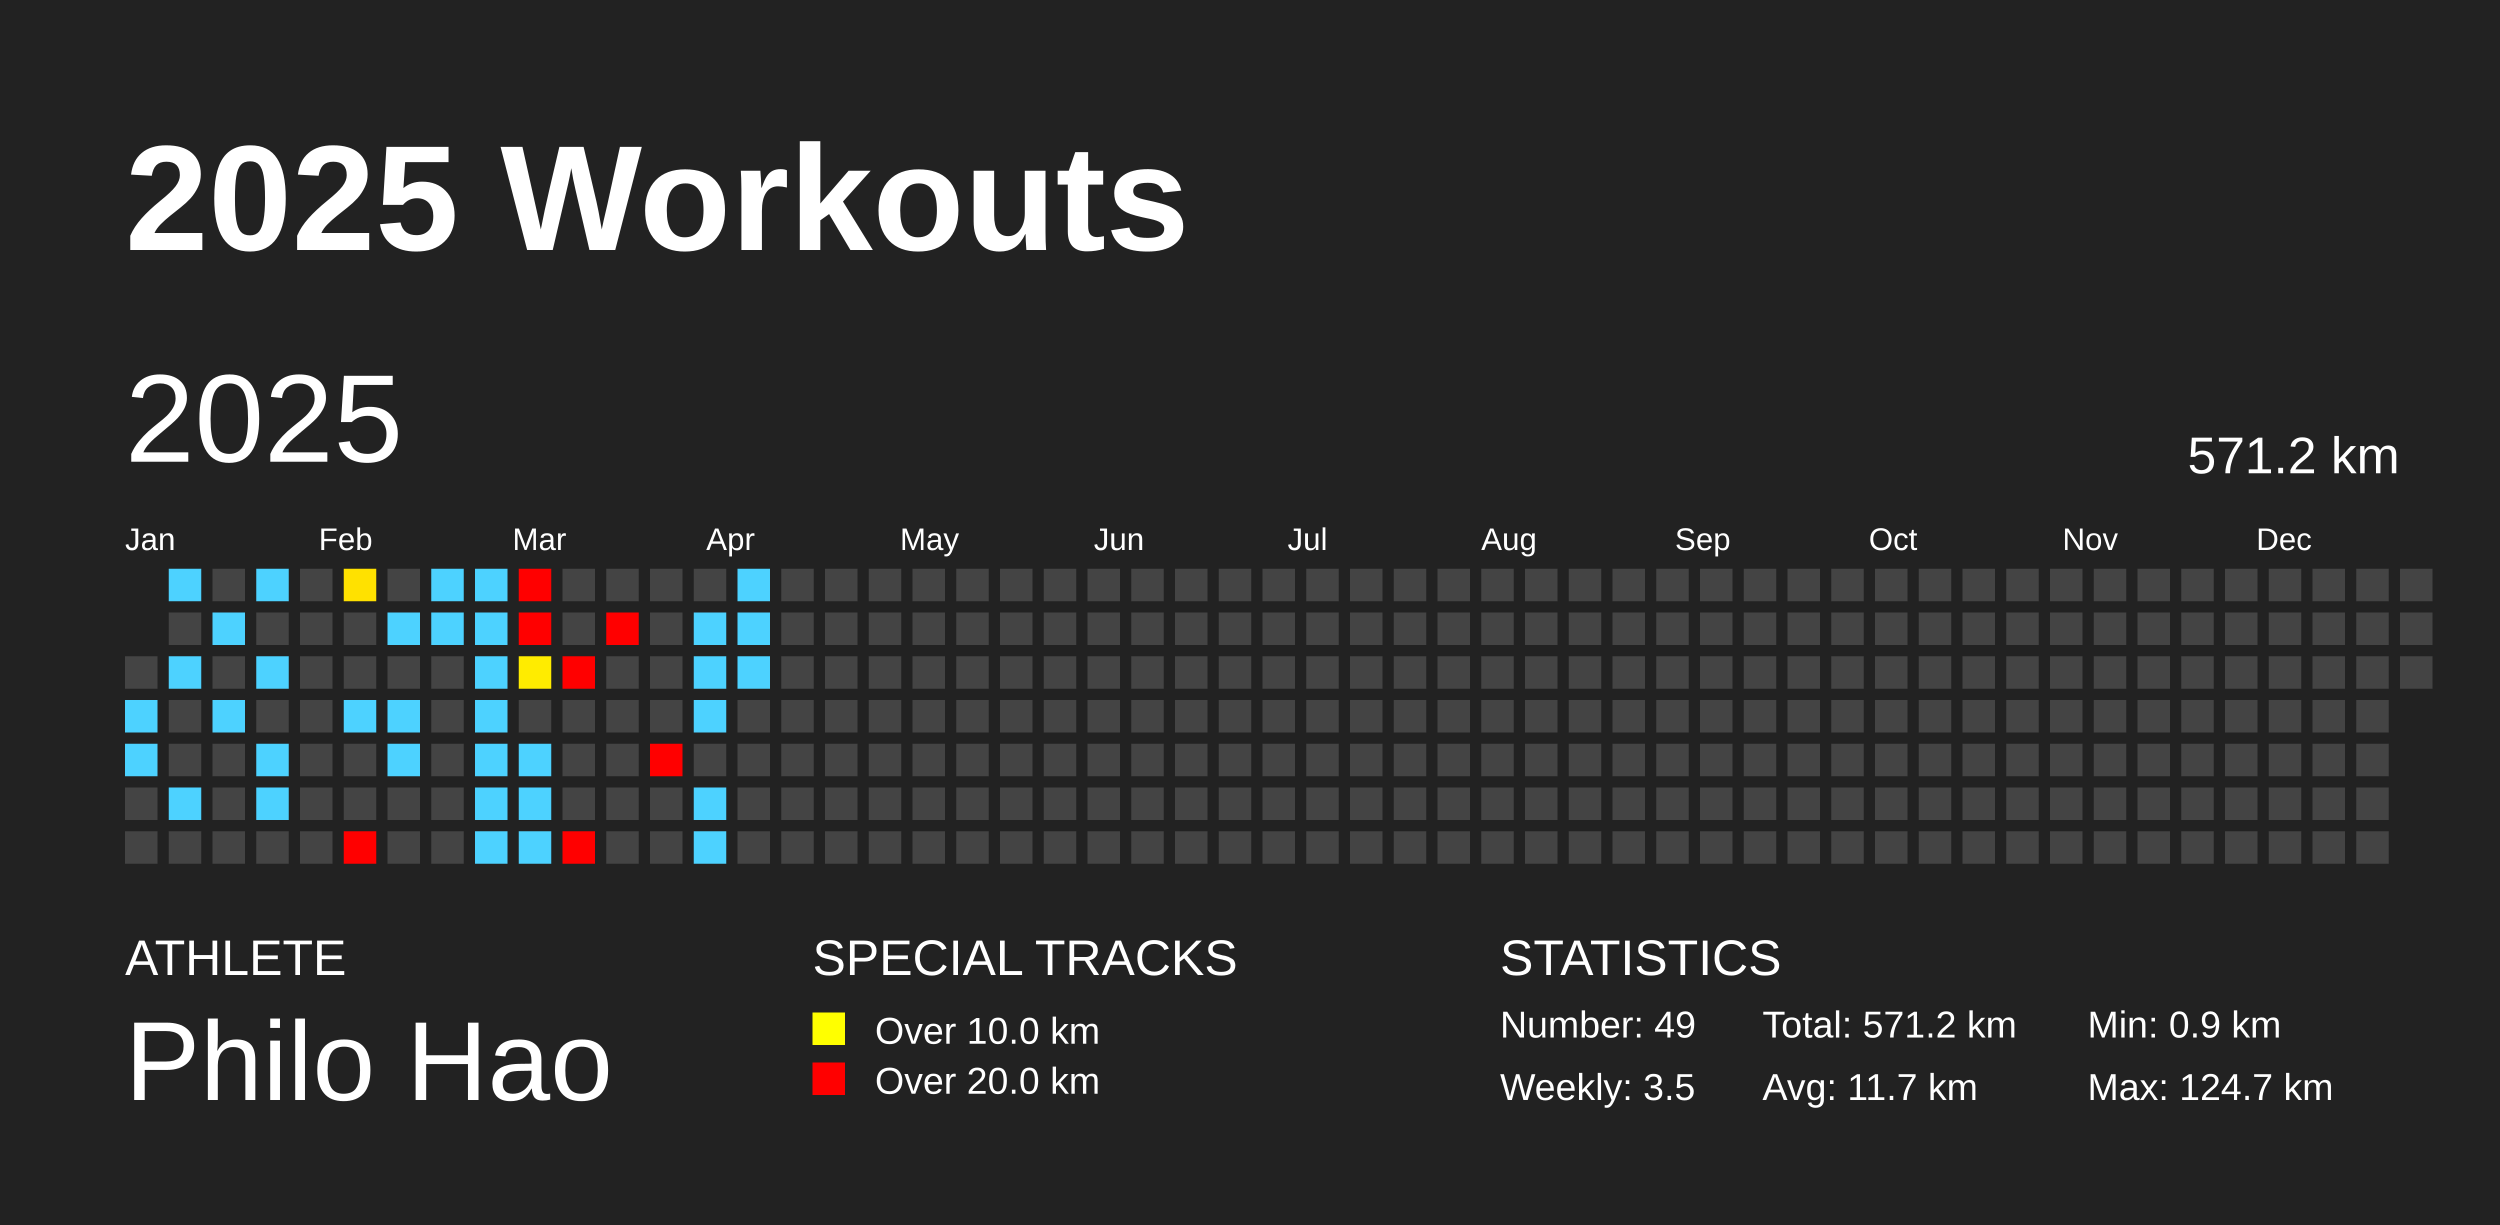
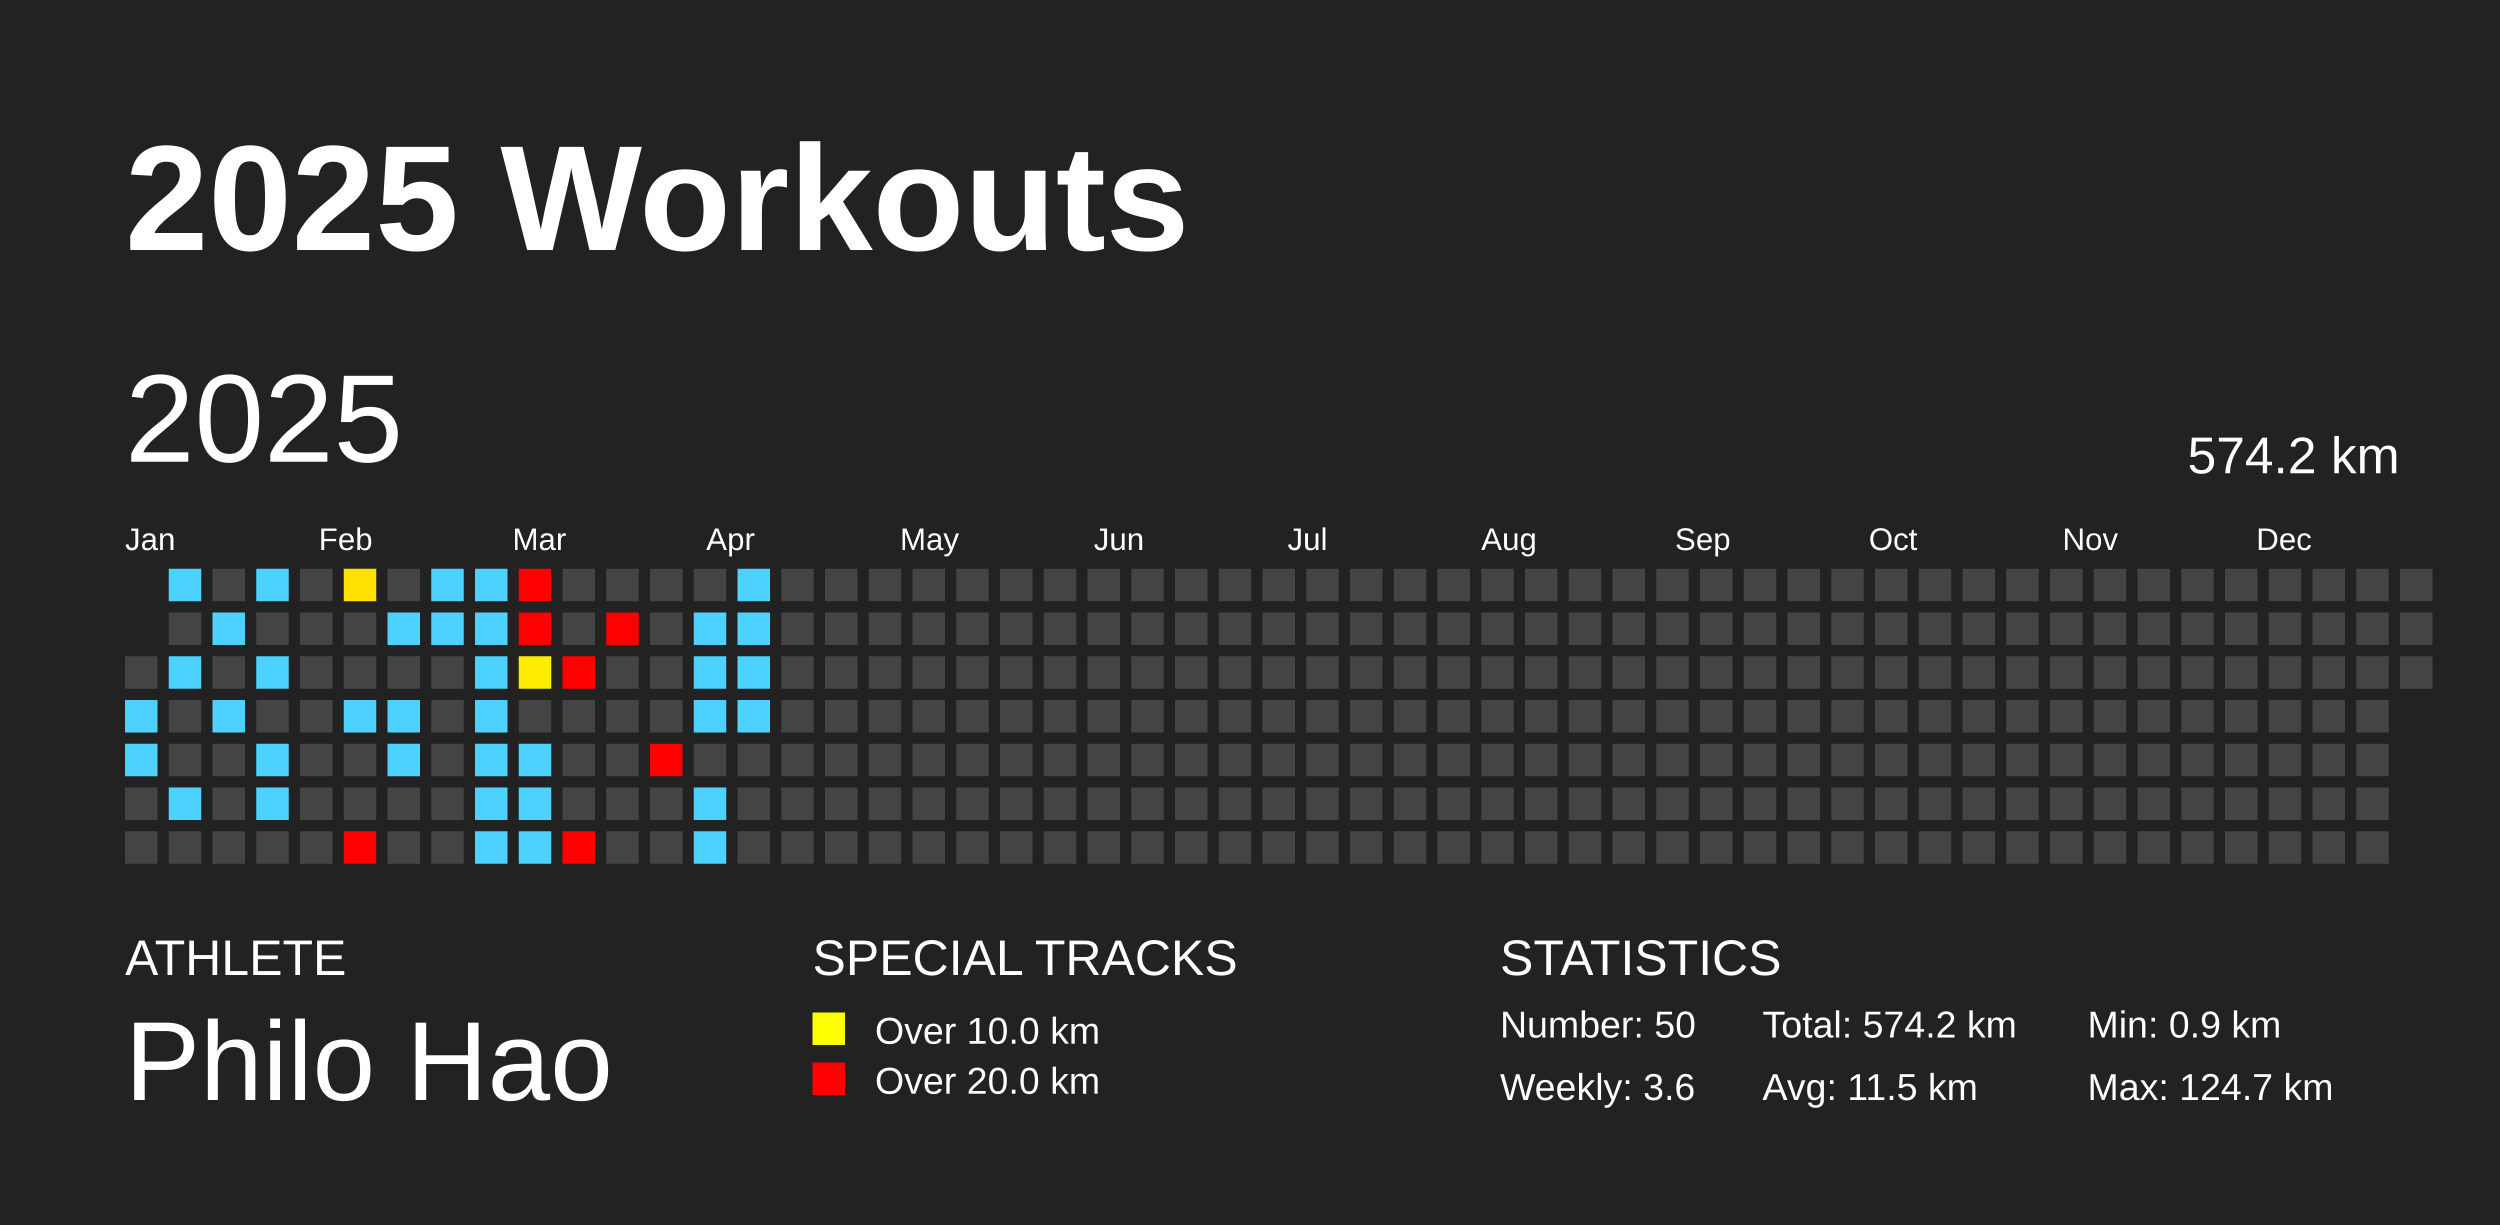
<svg xmlns="http://www.w3.org/2000/svg" baseProfile="full" height="98mm" version="1.1" viewBox="0,0,200,98" width="200mm">
  <defs />
  <rect fill="#222222" height="98" width="200" x="0" y="0" />
  <text fill="#FFFFFF" style="font-size:12px; font-family:Arial; font-weight:bold;" x="10" y="20">2025 Workouts</text>
  <text fill="#FFFFFF" style="font-size:4px; font-family:Arial" x="10" y="78">ATHLETE</text>
  <text fill="#FFFFFF" style="font-size:9px; font-family:Arial" x="10" y="88">Philo Hao</text>
  <text fill="#FFFFFF" style="font-size:4px; font-family:Arial" x="65" y="78">SPECIAL TRACKS</text>
  <rect fill="yellow" height="2.6" width="2.6" x="65" y="81" />
  <text fill="#FFFFFF" style="font-size:3px; font-family:Arial" x="70" y="83.5">Over 10.0 km</text>
  <rect fill="red" height="2.6" width="2.6" x="65" y="85" />
  <text fill="#FFFFFF" style="font-size:3px; font-family:Arial" x="70" y="87.5">Over 20.0 km</text>
  <text fill="#FFFFFF" style="font-size:4px; font-family:Arial" x="120" y="78">STATISTICS</text>
-   <text fill="#FFFFFF" style="font-size:3px; font-family:Arial" x="120" y="83">Number: 49</text>
-   <text fill="#FFFFFF" style="font-size:3px; font-family:Arial" x="120" y="88">Weekly: 3.5</text>
-   <text fill="#FFFFFF" style="font-size:3px; font-family:Arial" x="141" y="83">Total: 571.2 km</text>
-   <text fill="#FFFFFF" style="font-size:3px; font-family:Arial" x="141" y="88">Avg: 11.7 km</text>
+   <text fill="#FFFFFF" style="font-size:3px; font-family:Arial" x="120" y="83">Number: 50</text>
+   <text fill="#FFFFFF" style="font-size:3px; font-family:Arial" x="120" y="88">Weekly: 3.6</text>
+   <text fill="#FFFFFF" style="font-size:3px; font-family:Arial" x="141" y="83">Total: 574.2 km</text>
+   <text fill="#FFFFFF" style="font-size:3px; font-family:Arial" x="141" y="88">Avg: 11.5 km</text>
  <text fill="#FFFFFF" style="font-size:3px; font-family:Arial" x="167" y="83">Min: 0.9 km</text>
  <text fill="#FFFFFF" style="font-size:3px; font-family:Arial" x="167" y="88">Max: 124.7 km</text>
  <text dominant-baseline="hanging" fill="#FFFFFF" style="font-size:10.0px; font-family:Arial;" x="10" y="30">2025</text>
-   <text dominant-baseline="hanging" fill="#FFFFFF" style="font-size:4.125px; font-family:Arial;" x="175" y="35">571.2 km</text>
+   <text dominant-baseline="hanging" fill="#FFFFFF" style="font-size:4.125px; font-family:Arial;" x="175" y="35">574.2 km</text>
  <text fill="#FFFFFF" style="font-size:2.5px; font-family:Arial" x="10.0" y="44">Jan</text>
  <text fill="#FFFFFF" style="font-size:2.5px; font-family:Arial" x="25.5" y="44">Feb</text>
  <text fill="#FFFFFF" style="font-size:2.5px; font-family:Arial" x="41.0" y="44">Mar</text>
  <text fill="#FFFFFF" style="font-size:2.5px; font-family:Arial" x="56.5" y="44">Apr</text>
  <text fill="#FFFFFF" style="font-size:2.5px; font-family:Arial" x="72.0" y="44">May</text>
  <text fill="#FFFFFF" style="font-size:2.5px; font-family:Arial" x="87.5" y="44">Jun</text>
  <text fill="#FFFFFF" style="font-size:2.5px; font-family:Arial" x="103.0" y="44">Jul</text>
  <text fill="#FFFFFF" style="font-size:2.5px; font-family:Arial" x="118.5" y="44">Aug</text>
  <text fill="#FFFFFF" style="font-size:2.5px; font-family:Arial" x="134.0" y="44">Sep</text>
  <text fill="#FFFFFF" style="font-size:2.5px; font-family:Arial" x="149.5" y="44">Oct</text>
  <text fill="#FFFFFF" style="font-size:2.5px; font-family:Arial" x="165.0" y="44">Nov</text>
  <text fill="#FFFFFF" style="font-size:2.5px; font-family:Arial" x="180.5" y="44">Dec</text>
  <rect fill="#444444" height="2.6" width="2.6" x="10.0" y="52.5" />
  <rect fill="#4dd2ff" height="2.6" width="2.6" x="10.0" y="56.0" />
  <rect fill="#4dd2ff" height="2.6" width="2.6" x="10.0" y="59.5" />
  <rect fill="#444444" height="2.6" width="2.6" x="10.0" y="63.0" />
  <rect fill="#444444" height="2.6" width="2.6" x="10.0" y="66.5" />
  <rect fill="#4dd2ff" height="2.6" width="2.6" x="13.5" y="45.5" />
  <rect fill="#444444" height="2.6" width="2.6" x="13.5" y="49.0" />
  <rect fill="#4dd2ff" height="2.6" width="2.6" x="13.5" y="52.5" />
  <rect fill="#444444" height="2.6" width="2.6" x="13.5" y="56.0" />
  <rect fill="#444444" height="2.6" width="2.6" x="13.5" y="59.5" />
  <rect fill="#4dd2ff" height="2.6" width="2.6" x="13.5" y="63.0" />
  <rect fill="#444444" height="2.6" width="2.6" x="13.5" y="66.5" />
  <rect fill="#444444" height="2.6" width="2.6" x="17.0" y="45.5" />
  <rect fill="#4dd2ff" height="2.6" width="2.6" x="17.0" y="49.0" />
  <rect fill="#444444" height="2.6" width="2.6" x="17.0" y="52.5" />
  <rect fill="#4dd2ff" height="2.6" width="2.6" x="17.0" y="56.0" />
  <rect fill="#444444" height="2.6" width="2.6" x="17.0" y="59.5" />
  <rect fill="#444444" height="2.6" width="2.6" x="17.0" y="63.0" />
  <rect fill="#444444" height="2.6" width="2.6" x="17.0" y="66.5" />
  <rect fill="#4dd2ff" height="2.6" width="2.6" x="20.5" y="45.5" />
  <rect fill="#444444" height="2.6" width="2.6" x="20.5" y="49.0" />
  <rect fill="#4dd2ff" height="2.6" width="2.6" x="20.5" y="52.5" />
  <rect fill="#444444" height="2.6" width="2.6" x="20.5" y="56.0" />
  <rect fill="#4dd2ff" height="2.6" width="2.6" x="20.5" y="59.5" />
  <rect fill="#4dd2ff" height="2.6" width="2.6" x="20.5" y="63.0" />
  <rect fill="#444444" height="2.6" width="2.6" x="20.5" y="66.5" />
  <rect fill="#444444" height="2.6" width="2.6" x="24.0" y="45.5" />
  <rect fill="#444444" height="2.6" width="2.6" x="24.0" y="49.0" />
  <rect fill="#444444" height="2.6" width="2.6" x="24.0" y="52.5" />
  <rect fill="#444444" height="2.6" width="2.6" x="24.0" y="56.0" />
  <rect fill="#444444" height="2.6" width="2.6" x="24.0" y="59.5" />
  <rect fill="#444444" height="2.6" width="2.6" x="24.0" y="63.0" />
  <rect fill="#444444" height="2.6" width="2.6" x="24.0" y="66.5" />
  <rect fill="#ffe100" height="2.6" width="2.6" x="27.5" y="45.5" />
  <rect fill="#444444" height="2.6" width="2.6" x="27.5" y="49.0" />
  <rect fill="#444444" height="2.6" width="2.6" x="27.5" y="52.5" />
  <rect fill="#4dd2ff" height="2.6" width="2.6" x="27.5" y="56.0" />
  <rect fill="#444444" height="2.6" width="2.6" x="27.5" y="59.5" />
  <rect fill="#444444" height="2.6" width="2.6" x="27.5" y="63.0" />
  <rect fill="red" height="2.6" width="2.6" x="27.5" y="66.5" />
  <rect fill="#444444" height="2.6" width="2.6" x="31.0" y="45.5" />
  <rect fill="#4dd2ff" height="2.6" width="2.6" x="31.0" y="49.0" />
  <rect fill="#444444" height="2.6" width="2.6" x="31.0" y="52.5" />
  <rect fill="#4dd2ff" height="2.6" width="2.6" x="31.0" y="56.0" />
  <rect fill="#4dd2ff" height="2.6" width="2.6" x="31.0" y="59.5" />
  <rect fill="#444444" height="2.6" width="2.6" x="31.0" y="63.0" />
  <rect fill="#444444" height="2.6" width="2.6" x="31.0" y="66.5" />
  <rect fill="#4dd2ff" height="2.6" width="2.6" x="34.5" y="45.5" />
  <rect fill="#4dd2ff" height="2.6" width="2.6" x="34.5" y="49.0" />
  <rect fill="#444444" height="2.6" width="2.6" x="34.5" y="52.5" />
  <rect fill="#444444" height="2.6" width="2.6" x="34.5" y="56.0" />
  <rect fill="#444444" height="2.6" width="2.6" x="34.5" y="59.5" />
  <rect fill="#444444" height="2.6" width="2.6" x="34.5" y="63.0" />
  <rect fill="#444444" height="2.6" width="2.6" x="34.5" y="66.5" />
  <rect fill="#4dd2ff" height="2.6" width="2.6" x="38.0" y="45.5" />
  <rect fill="#4dd2ff" height="2.6" width="2.6" x="38.0" y="49.0" />
  <rect fill="#4dd2ff" height="2.6" width="2.6" x="38.0" y="52.5" />
  <rect fill="#4dd2ff" height="2.6" width="2.6" x="38.0" y="56.0" />
  <rect fill="#4dd2ff" height="2.6" width="2.6" x="38.0" y="59.5" />
  <rect fill="#4dd2ff" height="2.6" width="2.6" x="38.0" y="63.0" />
  <rect fill="#4dd2ff" height="2.6" width="2.6" x="38.0" y="66.5" />
  <rect fill="red" height="2.6" width="2.6" x="41.5" y="45.5" />
  <rect fill="red" height="2.6" width="2.6" x="41.5" y="49.0" />
  <rect fill="#ffec00" height="2.6" width="2.6" x="41.5" y="52.5" />
  <rect fill="#444444" height="2.6" width="2.6" x="41.5" y="56.0" />
  <rect fill="#4dd2ff" height="2.6" width="2.6" x="41.5" y="59.5" />
  <rect fill="#4dd2ff" height="2.6" width="2.6" x="41.5" y="63.0" />
  <rect fill="#4dd2ff" height="2.6" width="2.6" x="41.5" y="66.5" />
  <rect fill="#444444" height="2.6" width="2.6" x="45.0" y="45.5" />
  <rect fill="#444444" height="2.6" width="2.6" x="45.0" y="49.0" />
  <rect fill="red" height="2.6" width="2.6" x="45.0" y="52.5" />
  <rect fill="#444444" height="2.6" width="2.6" x="45.0" y="56.0" />
  <rect fill="#444444" height="2.6" width="2.6" x="45.0" y="59.5" />
  <rect fill="#444444" height="2.6" width="2.6" x="45.0" y="63.0" />
  <rect fill="red" height="2.6" width="2.6" x="45.0" y="66.5" />
  <rect fill="#444444" height="2.6" width="2.6" x="48.5" y="45.5" />
  <rect fill="red" height="2.6" width="2.6" x="48.5" y="49.0" />
  <rect fill="#444444" height="2.6" width="2.6" x="48.5" y="52.5" />
  <rect fill="#444444" height="2.6" width="2.6" x="48.5" y="56.0" />
  <rect fill="#444444" height="2.6" width="2.6" x="48.5" y="59.5" />
  <rect fill="#444444" height="2.6" width="2.6" x="48.5" y="63.0" />
  <rect fill="#444444" height="2.6" width="2.6" x="48.5" y="66.5" />
  <rect fill="#444444" height="2.6" width="2.6" x="52.0" y="45.5" />
  <rect fill="#444444" height="2.6" width="2.6" x="52.0" y="49.0" />
  <rect fill="#444444" height="2.6" width="2.6" x="52.0" y="52.5" />
  <rect fill="#444444" height="2.6" width="2.6" x="52.0" y="56.0" />
  <rect fill="red" height="2.6" width="2.6" x="52.0" y="59.5" />
  <rect fill="#444444" height="2.6" width="2.6" x="52.0" y="63.0" />
  <rect fill="#444444" height="2.6" width="2.6" x="52.0" y="66.5" />
  <rect fill="#444444" height="2.6" width="2.6" x="55.5" y="45.5" />
  <rect fill="#4dd2ff" height="2.6" width="2.6" x="55.5" y="49.0" />
  <rect fill="#4dd2ff" height="2.6" width="2.6" x="55.5" y="52.5" />
  <rect fill="#4dd2ff" height="2.6" width="2.6" x="55.5" y="56.0" />
  <rect fill="#444444" height="2.6" width="2.6" x="55.5" y="59.5" />
  <rect fill="#4dd2ff" height="2.6" width="2.6" x="55.5" y="63.0" />
  <rect fill="#4dd2ff" height="2.6" width="2.6" x="55.5" y="66.5" />
  <rect fill="#4dd2ff" height="2.6" width="2.6" x="59.0" y="45.5" />
  <rect fill="#4dd2ff" height="2.6" width="2.6" x="59.0" y="49.0" />
  <rect fill="#4dd2ff" height="2.6" width="2.6" x="59.0" y="52.5" />
-   <rect fill="#444444" height="2.6" width="2.6" x="59.0" y="56.0" />
+   <rect fill="#4dd2ff" height="2.6" width="2.6" x="59.0" y="56.0" />
  <rect fill="#444444" height="2.6" width="2.6" x="59.0" y="59.5" />
  <rect fill="#444444" height="2.6" width="2.6" x="59.0" y="63.0" />
  <rect fill="#444444" height="2.6" width="2.6" x="59.0" y="66.5" />
  <rect fill="#444444" height="2.6" width="2.6" x="62.5" y="45.5" />
  <rect fill="#444444" height="2.6" width="2.6" x="62.5" y="49.0" />
  <rect fill="#444444" height="2.6" width="2.6" x="62.5" y="52.5" />
  <rect fill="#444444" height="2.6" width="2.6" x="62.5" y="56.0" />
  <rect fill="#444444" height="2.6" width="2.6" x="62.5" y="59.5" />
  <rect fill="#444444" height="2.6" width="2.6" x="62.5" y="63.0" />
  <rect fill="#444444" height="2.6" width="2.6" x="62.5" y="66.5" />
  <rect fill="#444444" height="2.6" width="2.6" x="66.0" y="45.5" />
  <rect fill="#444444" height="2.6" width="2.6" x="66.0" y="49.0" />
  <rect fill="#444444" height="2.6" width="2.6" x="66.0" y="52.5" />
  <rect fill="#444444" height="2.6" width="2.6" x="66.0" y="56.0" />
  <rect fill="#444444" height="2.6" width="2.6" x="66.0" y="59.5" />
  <rect fill="#444444" height="2.6" width="2.6" x="66.0" y="63.0" />
  <rect fill="#444444" height="2.6" width="2.6" x="66.0" y="66.5" />
  <rect fill="#444444" height="2.6" width="2.6" x="69.5" y="45.5" />
  <rect fill="#444444" height="2.6" width="2.6" x="69.5" y="49.0" />
  <rect fill="#444444" height="2.6" width="2.6" x="69.5" y="52.5" />
  <rect fill="#444444" height="2.6" width="2.6" x="69.5" y="56.0" />
  <rect fill="#444444" height="2.6" width="2.6" x="69.5" y="59.5" />
  <rect fill="#444444" height="2.6" width="2.6" x="69.5" y="63.0" />
  <rect fill="#444444" height="2.6" width="2.6" x="69.5" y="66.5" />
  <rect fill="#444444" height="2.6" width="2.6" x="73.0" y="45.5" />
  <rect fill="#444444" height="2.6" width="2.6" x="73.0" y="49.0" />
  <rect fill="#444444" height="2.6" width="2.6" x="73.0" y="52.5" />
  <rect fill="#444444" height="2.6" width="2.6" x="73.0" y="56.0" />
  <rect fill="#444444" height="2.6" width="2.6" x="73.0" y="59.5" />
  <rect fill="#444444" height="2.6" width="2.6" x="73.0" y="63.0" />
  <rect fill="#444444" height="2.6" width="2.6" x="73.0" y="66.5" />
  <rect fill="#444444" height="2.6" width="2.6" x="76.5" y="45.5" />
  <rect fill="#444444" height="2.6" width="2.6" x="76.5" y="49.0" />
  <rect fill="#444444" height="2.6" width="2.6" x="76.5" y="52.5" />
  <rect fill="#444444" height="2.6" width="2.6" x="76.5" y="56.0" />
  <rect fill="#444444" height="2.6" width="2.6" x="76.5" y="59.5" />
  <rect fill="#444444" height="2.6" width="2.6" x="76.5" y="63.0" />
  <rect fill="#444444" height="2.6" width="2.6" x="76.5" y="66.5" />
  <rect fill="#444444" height="2.6" width="2.6" x="80.0" y="45.5" />
  <rect fill="#444444" height="2.6" width="2.6" x="80.0" y="49.0" />
  <rect fill="#444444" height="2.6" width="2.6" x="80.0" y="52.5" />
  <rect fill="#444444" height="2.6" width="2.6" x="80.0" y="56.0" />
  <rect fill="#444444" height="2.6" width="2.6" x="80.0" y="59.5" />
  <rect fill="#444444" height="2.6" width="2.6" x="80.0" y="63.0" />
  <rect fill="#444444" height="2.6" width="2.6" x="80.0" y="66.5" />
  <rect fill="#444444" height="2.6" width="2.6" x="83.5" y="45.5" />
  <rect fill="#444444" height="2.6" width="2.6" x="83.5" y="49.0" />
  <rect fill="#444444" height="2.6" width="2.6" x="83.5" y="52.5" />
  <rect fill="#444444" height="2.6" width="2.6" x="83.5" y="56.0" />
  <rect fill="#444444" height="2.6" width="2.6" x="83.5" y="59.5" />
  <rect fill="#444444" height="2.6" width="2.6" x="83.5" y="63.0" />
  <rect fill="#444444" height="2.6" width="2.6" x="83.5" y="66.5" />
  <rect fill="#444444" height="2.6" width="2.6" x="87.0" y="45.5" />
  <rect fill="#444444" height="2.6" width="2.6" x="87.0" y="49.0" />
  <rect fill="#444444" height="2.6" width="2.6" x="87.0" y="52.5" />
  <rect fill="#444444" height="2.6" width="2.6" x="87.0" y="56.0" />
  <rect fill="#444444" height="2.6" width="2.6" x="87.0" y="59.5" />
  <rect fill="#444444" height="2.6" width="2.6" x="87.0" y="63.0" />
  <rect fill="#444444" height="2.6" width="2.6" x="87.0" y="66.5" />
  <rect fill="#444444" height="2.6" width="2.6" x="90.5" y="45.5" />
  <rect fill="#444444" height="2.6" width="2.6" x="90.5" y="49.0" />
  <rect fill="#444444" height="2.6" width="2.6" x="90.5" y="52.5" />
  <rect fill="#444444" height="2.6" width="2.6" x="90.5" y="56.0" />
  <rect fill="#444444" height="2.6" width="2.6" x="90.5" y="59.5" />
  <rect fill="#444444" height="2.6" width="2.6" x="90.5" y="63.0" />
  <rect fill="#444444" height="2.6" width="2.6" x="90.5" y="66.5" />
  <rect fill="#444444" height="2.6" width="2.6" x="94.0" y="45.5" />
  <rect fill="#444444" height="2.6" width="2.6" x="94.0" y="49.0" />
  <rect fill="#444444" height="2.6" width="2.6" x="94.0" y="52.5" />
  <rect fill="#444444" height="2.6" width="2.6" x="94.0" y="56.0" />
  <rect fill="#444444" height="2.6" width="2.6" x="94.0" y="59.5" />
  <rect fill="#444444" height="2.6" width="2.6" x="94.0" y="63.0" />
  <rect fill="#444444" height="2.6" width="2.6" x="94.0" y="66.5" />
  <rect fill="#444444" height="2.6" width="2.6" x="97.5" y="45.5" />
  <rect fill="#444444" height="2.6" width="2.6" x="97.5" y="49.0" />
  <rect fill="#444444" height="2.6" width="2.6" x="97.5" y="52.5" />
  <rect fill="#444444" height="2.6" width="2.6" x="97.5" y="56.0" />
  <rect fill="#444444" height="2.6" width="2.6" x="97.5" y="59.5" />
  <rect fill="#444444" height="2.6" width="2.6" x="97.5" y="63.0" />
  <rect fill="#444444" height="2.6" width="2.6" x="97.5" y="66.5" />
  <rect fill="#444444" height="2.6" width="2.6" x="101.0" y="45.5" />
  <rect fill="#444444" height="2.6" width="2.6" x="101.0" y="49.0" />
  <rect fill="#444444" height="2.6" width="2.6" x="101.0" y="52.5" />
  <rect fill="#444444" height="2.6" width="2.6" x="101.0" y="56.0" />
  <rect fill="#444444" height="2.6" width="2.6" x="101.0" y="59.5" />
  <rect fill="#444444" height="2.6" width="2.6" x="101.0" y="63.0" />
  <rect fill="#444444" height="2.6" width="2.6" x="101.0" y="66.5" />
  <rect fill="#444444" height="2.6" width="2.6" x="104.5" y="45.5" />
  <rect fill="#444444" height="2.6" width="2.6" x="104.5" y="49.0" />
  <rect fill="#444444" height="2.6" width="2.6" x="104.5" y="52.5" />
  <rect fill="#444444" height="2.6" width="2.6" x="104.5" y="56.0" />
  <rect fill="#444444" height="2.6" width="2.6" x="104.5" y="59.5" />
  <rect fill="#444444" height="2.6" width="2.6" x="104.5" y="63.0" />
  <rect fill="#444444" height="2.6" width="2.6" x="104.5" y="66.5" />
  <rect fill="#444444" height="2.6" width="2.6" x="108.0" y="45.5" />
  <rect fill="#444444" height="2.6" width="2.6" x="108.0" y="49.0" />
  <rect fill="#444444" height="2.6" width="2.6" x="108.0" y="52.5" />
  <rect fill="#444444" height="2.6" width="2.6" x="108.0" y="56.0" />
  <rect fill="#444444" height="2.6" width="2.6" x="108.0" y="59.5" />
  <rect fill="#444444" height="2.6" width="2.6" x="108.0" y="63.0" />
  <rect fill="#444444" height="2.6" width="2.6" x="108.0" y="66.5" />
  <rect fill="#444444" height="2.6" width="2.6" x="111.5" y="45.5" />
  <rect fill="#444444" height="2.6" width="2.6" x="111.5" y="49.0" />
  <rect fill="#444444" height="2.6" width="2.6" x="111.5" y="52.5" />
  <rect fill="#444444" height="2.6" width="2.6" x="111.5" y="56.0" />
  <rect fill="#444444" height="2.6" width="2.6" x="111.5" y="59.5" />
  <rect fill="#444444" height="2.6" width="2.6" x="111.5" y="63.0" />
  <rect fill="#444444" height="2.6" width="2.6" x="111.5" y="66.5" />
  <rect fill="#444444" height="2.6" width="2.6" x="115.0" y="45.5" />
  <rect fill="#444444" height="2.6" width="2.6" x="115.0" y="49.0" />
  <rect fill="#444444" height="2.6" width="2.6" x="115.0" y="52.5" />
  <rect fill="#444444" height="2.6" width="2.6" x="115.0" y="56.0" />
  <rect fill="#444444" height="2.6" width="2.6" x="115.0" y="59.5" />
  <rect fill="#444444" height="2.6" width="2.6" x="115.0" y="63.0" />
  <rect fill="#444444" height="2.6" width="2.6" x="115.0" y="66.5" />
  <rect fill="#444444" height="2.6" width="2.6" x="118.5" y="45.5" />
  <rect fill="#444444" height="2.6" width="2.6" x="118.5" y="49.0" />
  <rect fill="#444444" height="2.6" width="2.6" x="118.5" y="52.5" />
  <rect fill="#444444" height="2.6" width="2.6" x="118.5" y="56.0" />
  <rect fill="#444444" height="2.6" width="2.6" x="118.5" y="59.5" />
  <rect fill="#444444" height="2.6" width="2.6" x="118.5" y="63.0" />
  <rect fill="#444444" height="2.6" width="2.6" x="118.5" y="66.5" />
  <rect fill="#444444" height="2.6" width="2.6" x="122.0" y="45.5" />
  <rect fill="#444444" height="2.6" width="2.6" x="122.0" y="49.0" />
  <rect fill="#444444" height="2.6" width="2.6" x="122.0" y="52.5" />
  <rect fill="#444444" height="2.6" width="2.6" x="122.0" y="56.0" />
  <rect fill="#444444" height="2.6" width="2.6" x="122.0" y="59.5" />
  <rect fill="#444444" height="2.6" width="2.6" x="122.0" y="63.0" />
  <rect fill="#444444" height="2.6" width="2.6" x="122.0" y="66.5" />
  <rect fill="#444444" height="2.6" width="2.6" x="125.5" y="45.5" />
  <rect fill="#444444" height="2.6" width="2.6" x="125.5" y="49.0" />
  <rect fill="#444444" height="2.6" width="2.6" x="125.5" y="52.5" />
  <rect fill="#444444" height="2.6" width="2.6" x="125.5" y="56.0" />
  <rect fill="#444444" height="2.6" width="2.6" x="125.5" y="59.5" />
  <rect fill="#444444" height="2.6" width="2.6" x="125.5" y="63.0" />
  <rect fill="#444444" height="2.6" width="2.6" x="125.5" y="66.5" />
  <rect fill="#444444" height="2.6" width="2.6" x="129.0" y="45.5" />
  <rect fill="#444444" height="2.6" width="2.6" x="129.0" y="49.0" />
  <rect fill="#444444" height="2.6" width="2.6" x="129.0" y="52.5" />
  <rect fill="#444444" height="2.6" width="2.6" x="129.0" y="56.0" />
  <rect fill="#444444" height="2.6" width="2.6" x="129.0" y="59.5" />
  <rect fill="#444444" height="2.6" width="2.6" x="129.0" y="63.0" />
  <rect fill="#444444" height="2.6" width="2.6" x="129.0" y="66.5" />
  <rect fill="#444444" height="2.6" width="2.6" x="132.5" y="45.5" />
  <rect fill="#444444" height="2.6" width="2.6" x="132.5" y="49.0" />
  <rect fill="#444444" height="2.6" width="2.6" x="132.5" y="52.5" />
  <rect fill="#444444" height="2.6" width="2.6" x="132.5" y="56.0" />
  <rect fill="#444444" height="2.6" width="2.6" x="132.5" y="59.5" />
  <rect fill="#444444" height="2.6" width="2.6" x="132.5" y="63.0" />
  <rect fill="#444444" height="2.6" width="2.6" x="132.5" y="66.5" />
  <rect fill="#444444" height="2.6" width="2.6" x="136.0" y="45.5" />
  <rect fill="#444444" height="2.6" width="2.6" x="136.0" y="49.0" />
  <rect fill="#444444" height="2.6" width="2.6" x="136.0" y="52.5" />
  <rect fill="#444444" height="2.6" width="2.6" x="136.0" y="56.0" />
  <rect fill="#444444" height="2.6" width="2.6" x="136.0" y="59.5" />
  <rect fill="#444444" height="2.6" width="2.6" x="136.0" y="63.0" />
  <rect fill="#444444" height="2.6" width="2.6" x="136.0" y="66.5" />
  <rect fill="#444444" height="2.6" width="2.6" x="139.5" y="45.5" />
  <rect fill="#444444" height="2.6" width="2.6" x="139.5" y="49.0" />
  <rect fill="#444444" height="2.6" width="2.6" x="139.5" y="52.5" />
  <rect fill="#444444" height="2.6" width="2.6" x="139.5" y="56.0" />
  <rect fill="#444444" height="2.6" width="2.6" x="139.5" y="59.5" />
  <rect fill="#444444" height="2.6" width="2.6" x="139.5" y="63.0" />
  <rect fill="#444444" height="2.6" width="2.6" x="139.5" y="66.5" />
  <rect fill="#444444" height="2.6" width="2.6" x="143.0" y="45.5" />
  <rect fill="#444444" height="2.6" width="2.6" x="143.0" y="49.0" />
  <rect fill="#444444" height="2.6" width="2.6" x="143.0" y="52.5" />
  <rect fill="#444444" height="2.6" width="2.6" x="143.0" y="56.0" />
  <rect fill="#444444" height="2.6" width="2.6" x="143.0" y="59.5" />
  <rect fill="#444444" height="2.6" width="2.6" x="143.0" y="63.0" />
  <rect fill="#444444" height="2.6" width="2.6" x="143.0" y="66.5" />
  <rect fill="#444444" height="2.6" width="2.6" x="146.5" y="45.5" />
  <rect fill="#444444" height="2.6" width="2.6" x="146.5" y="49.0" />
  <rect fill="#444444" height="2.6" width="2.6" x="146.5" y="52.5" />
  <rect fill="#444444" height="2.6" width="2.6" x="146.5" y="56.0" />
  <rect fill="#444444" height="2.6" width="2.6" x="146.5" y="59.5" />
  <rect fill="#444444" height="2.6" width="2.6" x="146.5" y="63.0" />
  <rect fill="#444444" height="2.6" width="2.6" x="146.5" y="66.5" />
  <rect fill="#444444" height="2.6" width="2.6" x="150.0" y="45.5" />
  <rect fill="#444444" height="2.6" width="2.6" x="150.0" y="49.0" />
  <rect fill="#444444" height="2.6" width="2.6" x="150.0" y="52.5" />
  <rect fill="#444444" height="2.6" width="2.6" x="150.0" y="56.0" />
  <rect fill="#444444" height="2.6" width="2.6" x="150.0" y="59.5" />
  <rect fill="#444444" height="2.6" width="2.6" x="150.0" y="63.0" />
  <rect fill="#444444" height="2.6" width="2.6" x="150.0" y="66.5" />
  <rect fill="#444444" height="2.6" width="2.6" x="153.5" y="45.5" />
  <rect fill="#444444" height="2.6" width="2.6" x="153.5" y="49.0" />
  <rect fill="#444444" height="2.6" width="2.6" x="153.5" y="52.5" />
  <rect fill="#444444" height="2.6" width="2.6" x="153.5" y="56.0" />
  <rect fill="#444444" height="2.6" width="2.6" x="153.5" y="59.5" />
  <rect fill="#444444" height="2.6" width="2.6" x="153.5" y="63.0" />
  <rect fill="#444444" height="2.6" width="2.6" x="153.5" y="66.5" />
  <rect fill="#444444" height="2.6" width="2.6" x="157.0" y="45.5" />
  <rect fill="#444444" height="2.6" width="2.6" x="157.0" y="49.0" />
  <rect fill="#444444" height="2.6" width="2.6" x="157.0" y="52.5" />
  <rect fill="#444444" height="2.6" width="2.6" x="157.0" y="56.0" />
  <rect fill="#444444" height="2.6" width="2.6" x="157.0" y="59.5" />
  <rect fill="#444444" height="2.6" width="2.6" x="157.0" y="63.0" />
  <rect fill="#444444" height="2.6" width="2.6" x="157.0" y="66.5" />
  <rect fill="#444444" height="2.6" width="2.6" x="160.5" y="45.5" />
  <rect fill="#444444" height="2.6" width="2.6" x="160.5" y="49.0" />
  <rect fill="#444444" height="2.6" width="2.6" x="160.5" y="52.5" />
  <rect fill="#444444" height="2.6" width="2.6" x="160.5" y="56.0" />
  <rect fill="#444444" height="2.6" width="2.6" x="160.5" y="59.5" />
  <rect fill="#444444" height="2.6" width="2.6" x="160.5" y="63.0" />
  <rect fill="#444444" height="2.6" width="2.6" x="160.5" y="66.5" />
  <rect fill="#444444" height="2.6" width="2.6" x="164.0" y="45.5" />
  <rect fill="#444444" height="2.6" width="2.6" x="164.0" y="49.0" />
  <rect fill="#444444" height="2.6" width="2.6" x="164.0" y="52.5" />
  <rect fill="#444444" height="2.6" width="2.6" x="164.0" y="56.0" />
  <rect fill="#444444" height="2.6" width="2.6" x="164.0" y="59.5" />
  <rect fill="#444444" height="2.6" width="2.6" x="164.0" y="63.0" />
  <rect fill="#444444" height="2.6" width="2.6" x="164.0" y="66.5" />
  <rect fill="#444444" height="2.6" width="2.6" x="167.5" y="45.5" />
  <rect fill="#444444" height="2.6" width="2.6" x="167.5" y="49.0" />
  <rect fill="#444444" height="2.6" width="2.6" x="167.5" y="52.5" />
  <rect fill="#444444" height="2.6" width="2.6" x="167.5" y="56.0" />
  <rect fill="#444444" height="2.6" width="2.6" x="167.5" y="59.5" />
  <rect fill="#444444" height="2.6" width="2.6" x="167.5" y="63.0" />
  <rect fill="#444444" height="2.6" width="2.6" x="167.5" y="66.5" />
  <rect fill="#444444" height="2.6" width="2.6" x="171.0" y="45.5" />
  <rect fill="#444444" height="2.6" width="2.6" x="171.0" y="49.0" />
  <rect fill="#444444" height="2.6" width="2.6" x="171.0" y="52.5" />
  <rect fill="#444444" height="2.6" width="2.6" x="171.0" y="56.0" />
  <rect fill="#444444" height="2.6" width="2.6" x="171.0" y="59.5" />
  <rect fill="#444444" height="2.6" width="2.6" x="171.0" y="63.0" />
  <rect fill="#444444" height="2.6" width="2.6" x="171.0" y="66.5" />
  <rect fill="#444444" height="2.6" width="2.6" x="174.5" y="45.5" />
  <rect fill="#444444" height="2.6" width="2.6" x="174.5" y="49.0" />
  <rect fill="#444444" height="2.6" width="2.6" x="174.5" y="52.5" />
  <rect fill="#444444" height="2.6" width="2.6" x="174.5" y="56.0" />
  <rect fill="#444444" height="2.6" width="2.6" x="174.5" y="59.5" />
  <rect fill="#444444" height="2.6" width="2.6" x="174.5" y="63.0" />
  <rect fill="#444444" height="2.6" width="2.6" x="174.5" y="66.5" />
  <rect fill="#444444" height="2.6" width="2.6" x="178.0" y="45.5" />
  <rect fill="#444444" height="2.6" width="2.6" x="178.0" y="49.0" />
  <rect fill="#444444" height="2.6" width="2.6" x="178.0" y="52.5" />
  <rect fill="#444444" height="2.6" width="2.6" x="178.0" y="56.0" />
  <rect fill="#444444" height="2.6" width="2.6" x="178.0" y="59.5" />
  <rect fill="#444444" height="2.6" width="2.6" x="178.0" y="63.0" />
  <rect fill="#444444" height="2.6" width="2.6" x="178.0" y="66.5" />
  <rect fill="#444444" height="2.6" width="2.6" x="181.5" y="45.5" />
  <rect fill="#444444" height="2.6" width="2.6" x="181.5" y="49.0" />
  <rect fill="#444444" height="2.6" width="2.6" x="181.5" y="52.5" />
  <rect fill="#444444" height="2.6" width="2.6" x="181.5" y="56.0" />
  <rect fill="#444444" height="2.6" width="2.6" x="181.5" y="59.5" />
  <rect fill="#444444" height="2.6" width="2.6" x="181.5" y="63.0" />
  <rect fill="#444444" height="2.6" width="2.6" x="181.5" y="66.5" />
  <rect fill="#444444" height="2.6" width="2.6" x="185.0" y="45.5" />
  <rect fill="#444444" height="2.6" width="2.6" x="185.0" y="49.0" />
  <rect fill="#444444" height="2.6" width="2.6" x="185.0" y="52.5" />
  <rect fill="#444444" height="2.6" width="2.6" x="185.0" y="56.0" />
  <rect fill="#444444" height="2.6" width="2.6" x="185.0" y="59.5" />
  <rect fill="#444444" height="2.6" width="2.6" x="185.0" y="63.0" />
  <rect fill="#444444" height="2.6" width="2.6" x="185.0" y="66.5" />
  <rect fill="#444444" height="2.6" width="2.6" x="188.5" y="45.5" />
  <rect fill="#444444" height="2.6" width="2.6" x="188.5" y="49.0" />
  <rect fill="#444444" height="2.6" width="2.6" x="188.5" y="52.5" />
  <rect fill="#444444" height="2.6" width="2.6" x="188.5" y="56.0" />
  <rect fill="#444444" height="2.6" width="2.6" x="188.5" y="59.5" />
  <rect fill="#444444" height="2.6" width="2.6" x="188.5" y="63.0" />
  <rect fill="#444444" height="2.6" width="2.6" x="188.5" y="66.5" />
  <rect fill="#444444" height="2.6" width="2.6" x="192.0" y="45.5" />
  <rect fill="#444444" height="2.6" width="2.6" x="192.0" y="49.0" />
  <rect fill="#444444" height="2.6" width="2.6" x="192.0" y="52.5" />
</svg>
